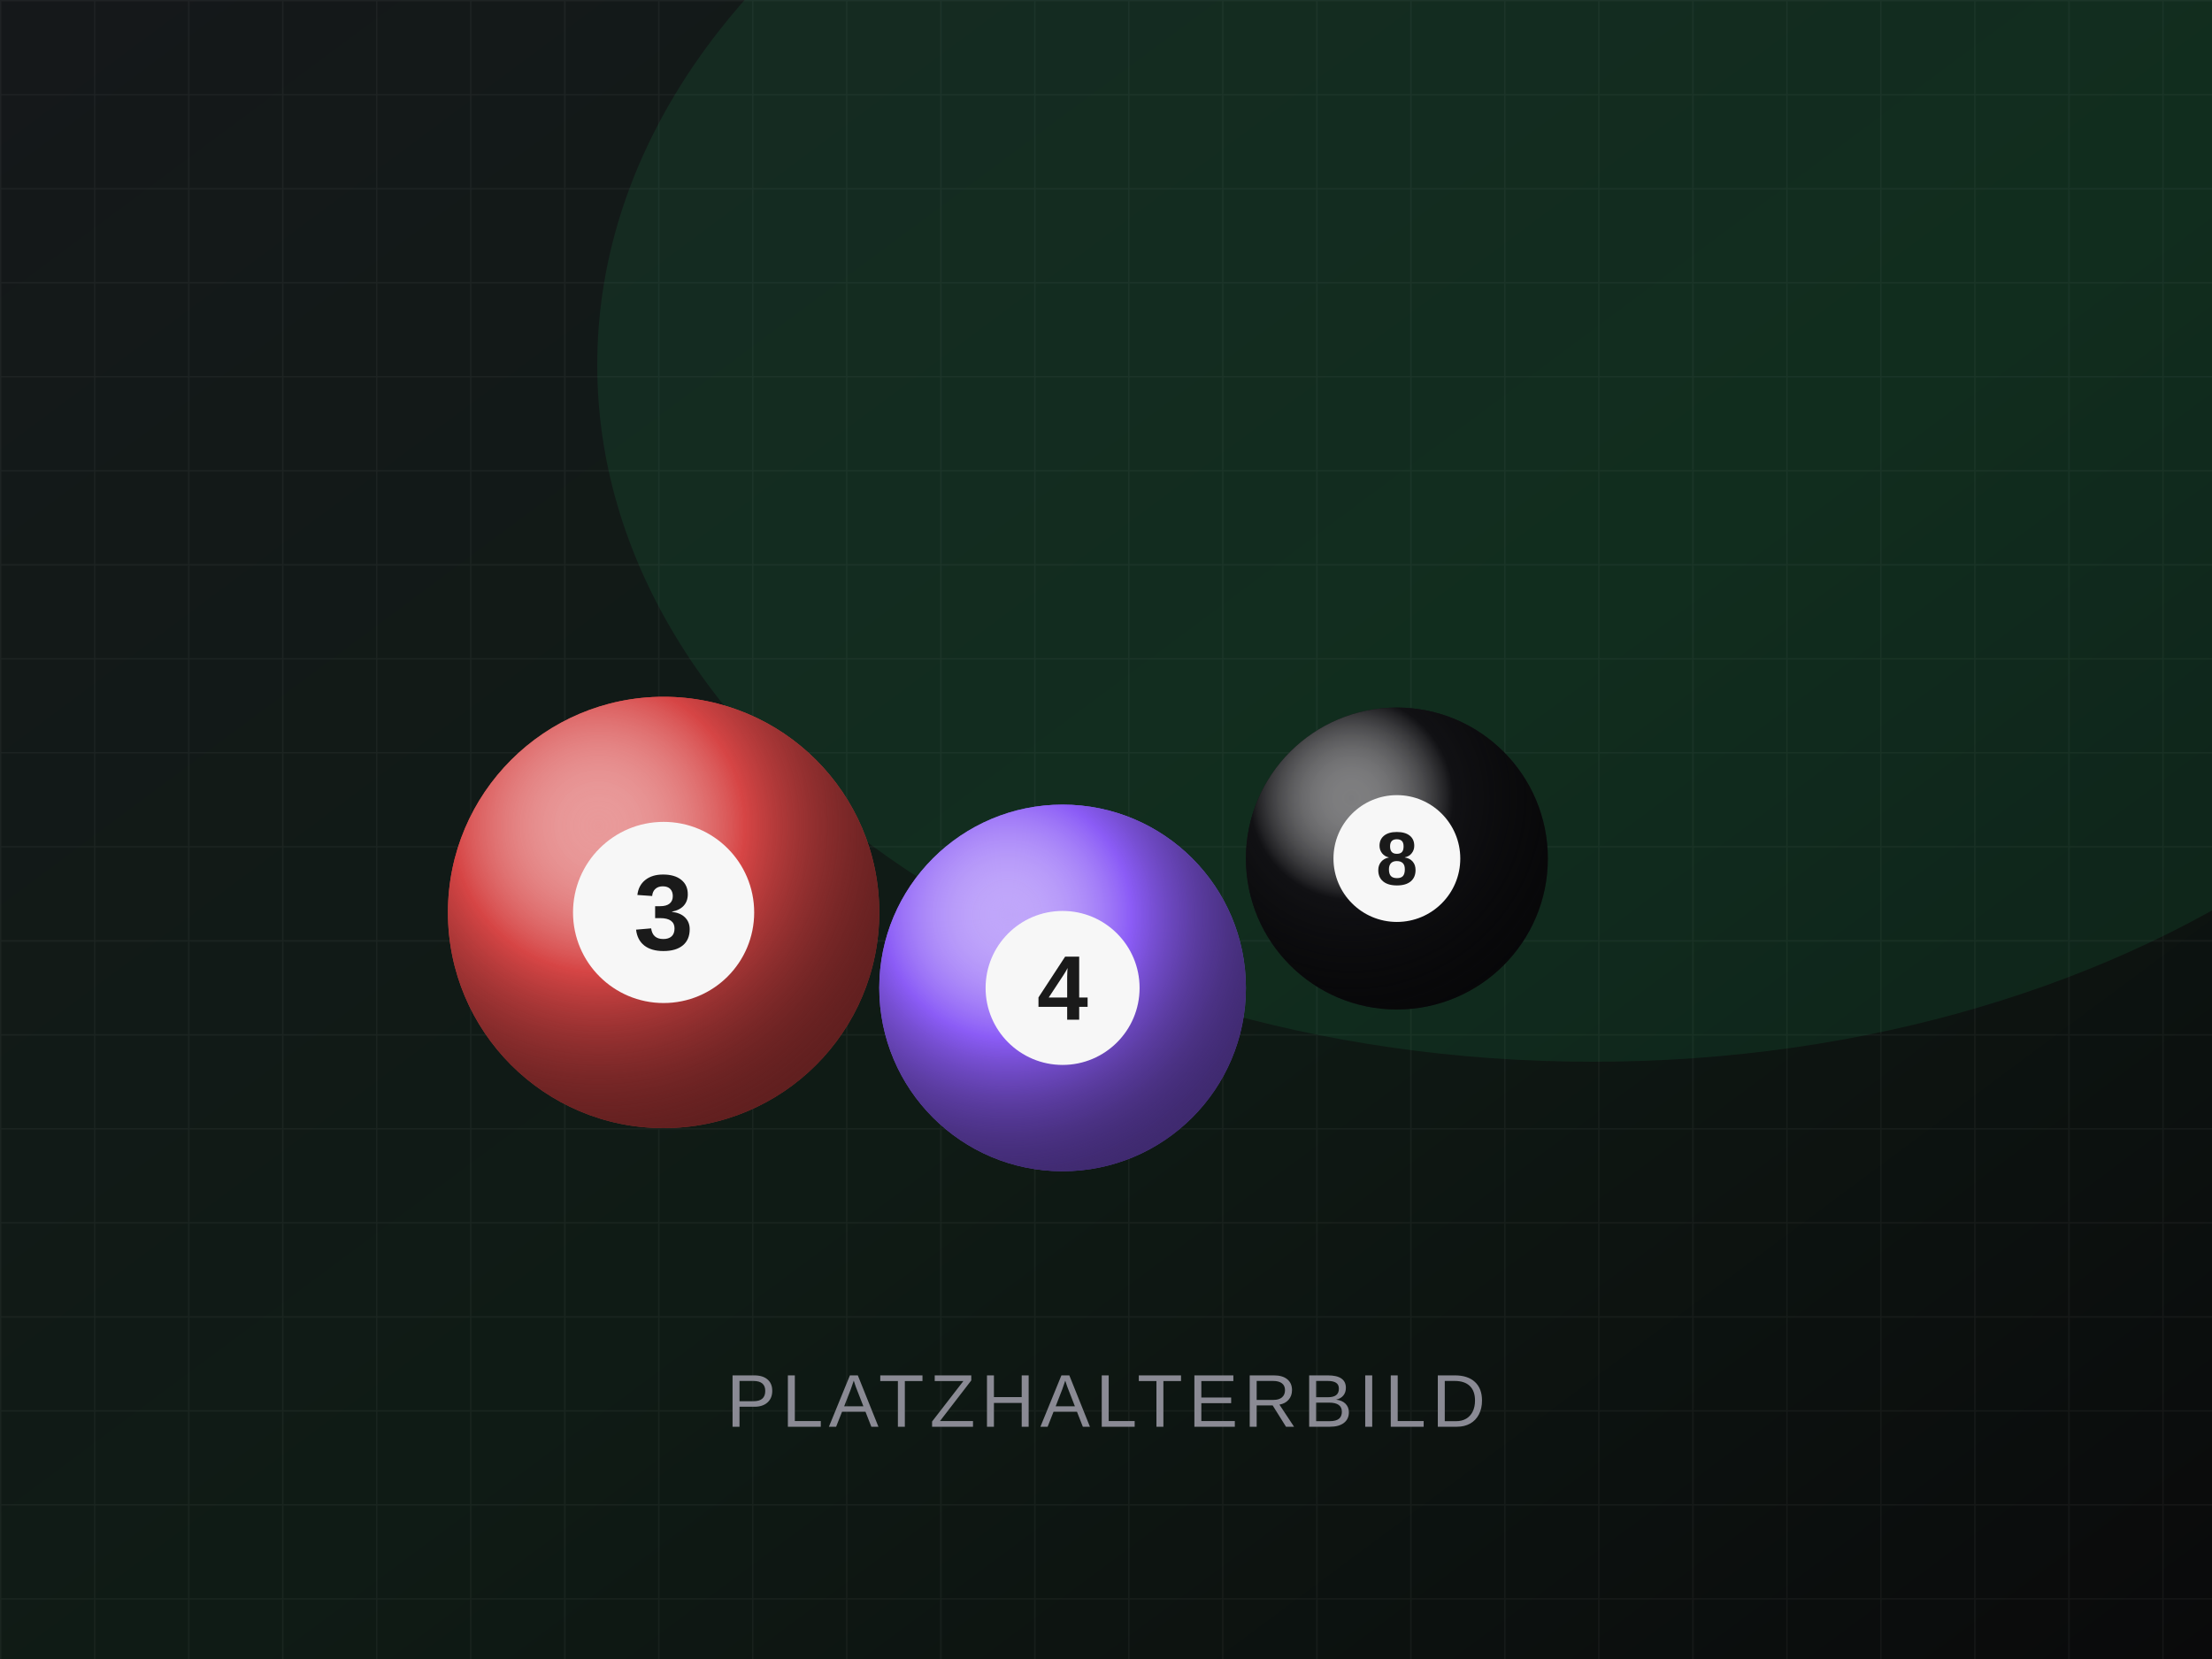
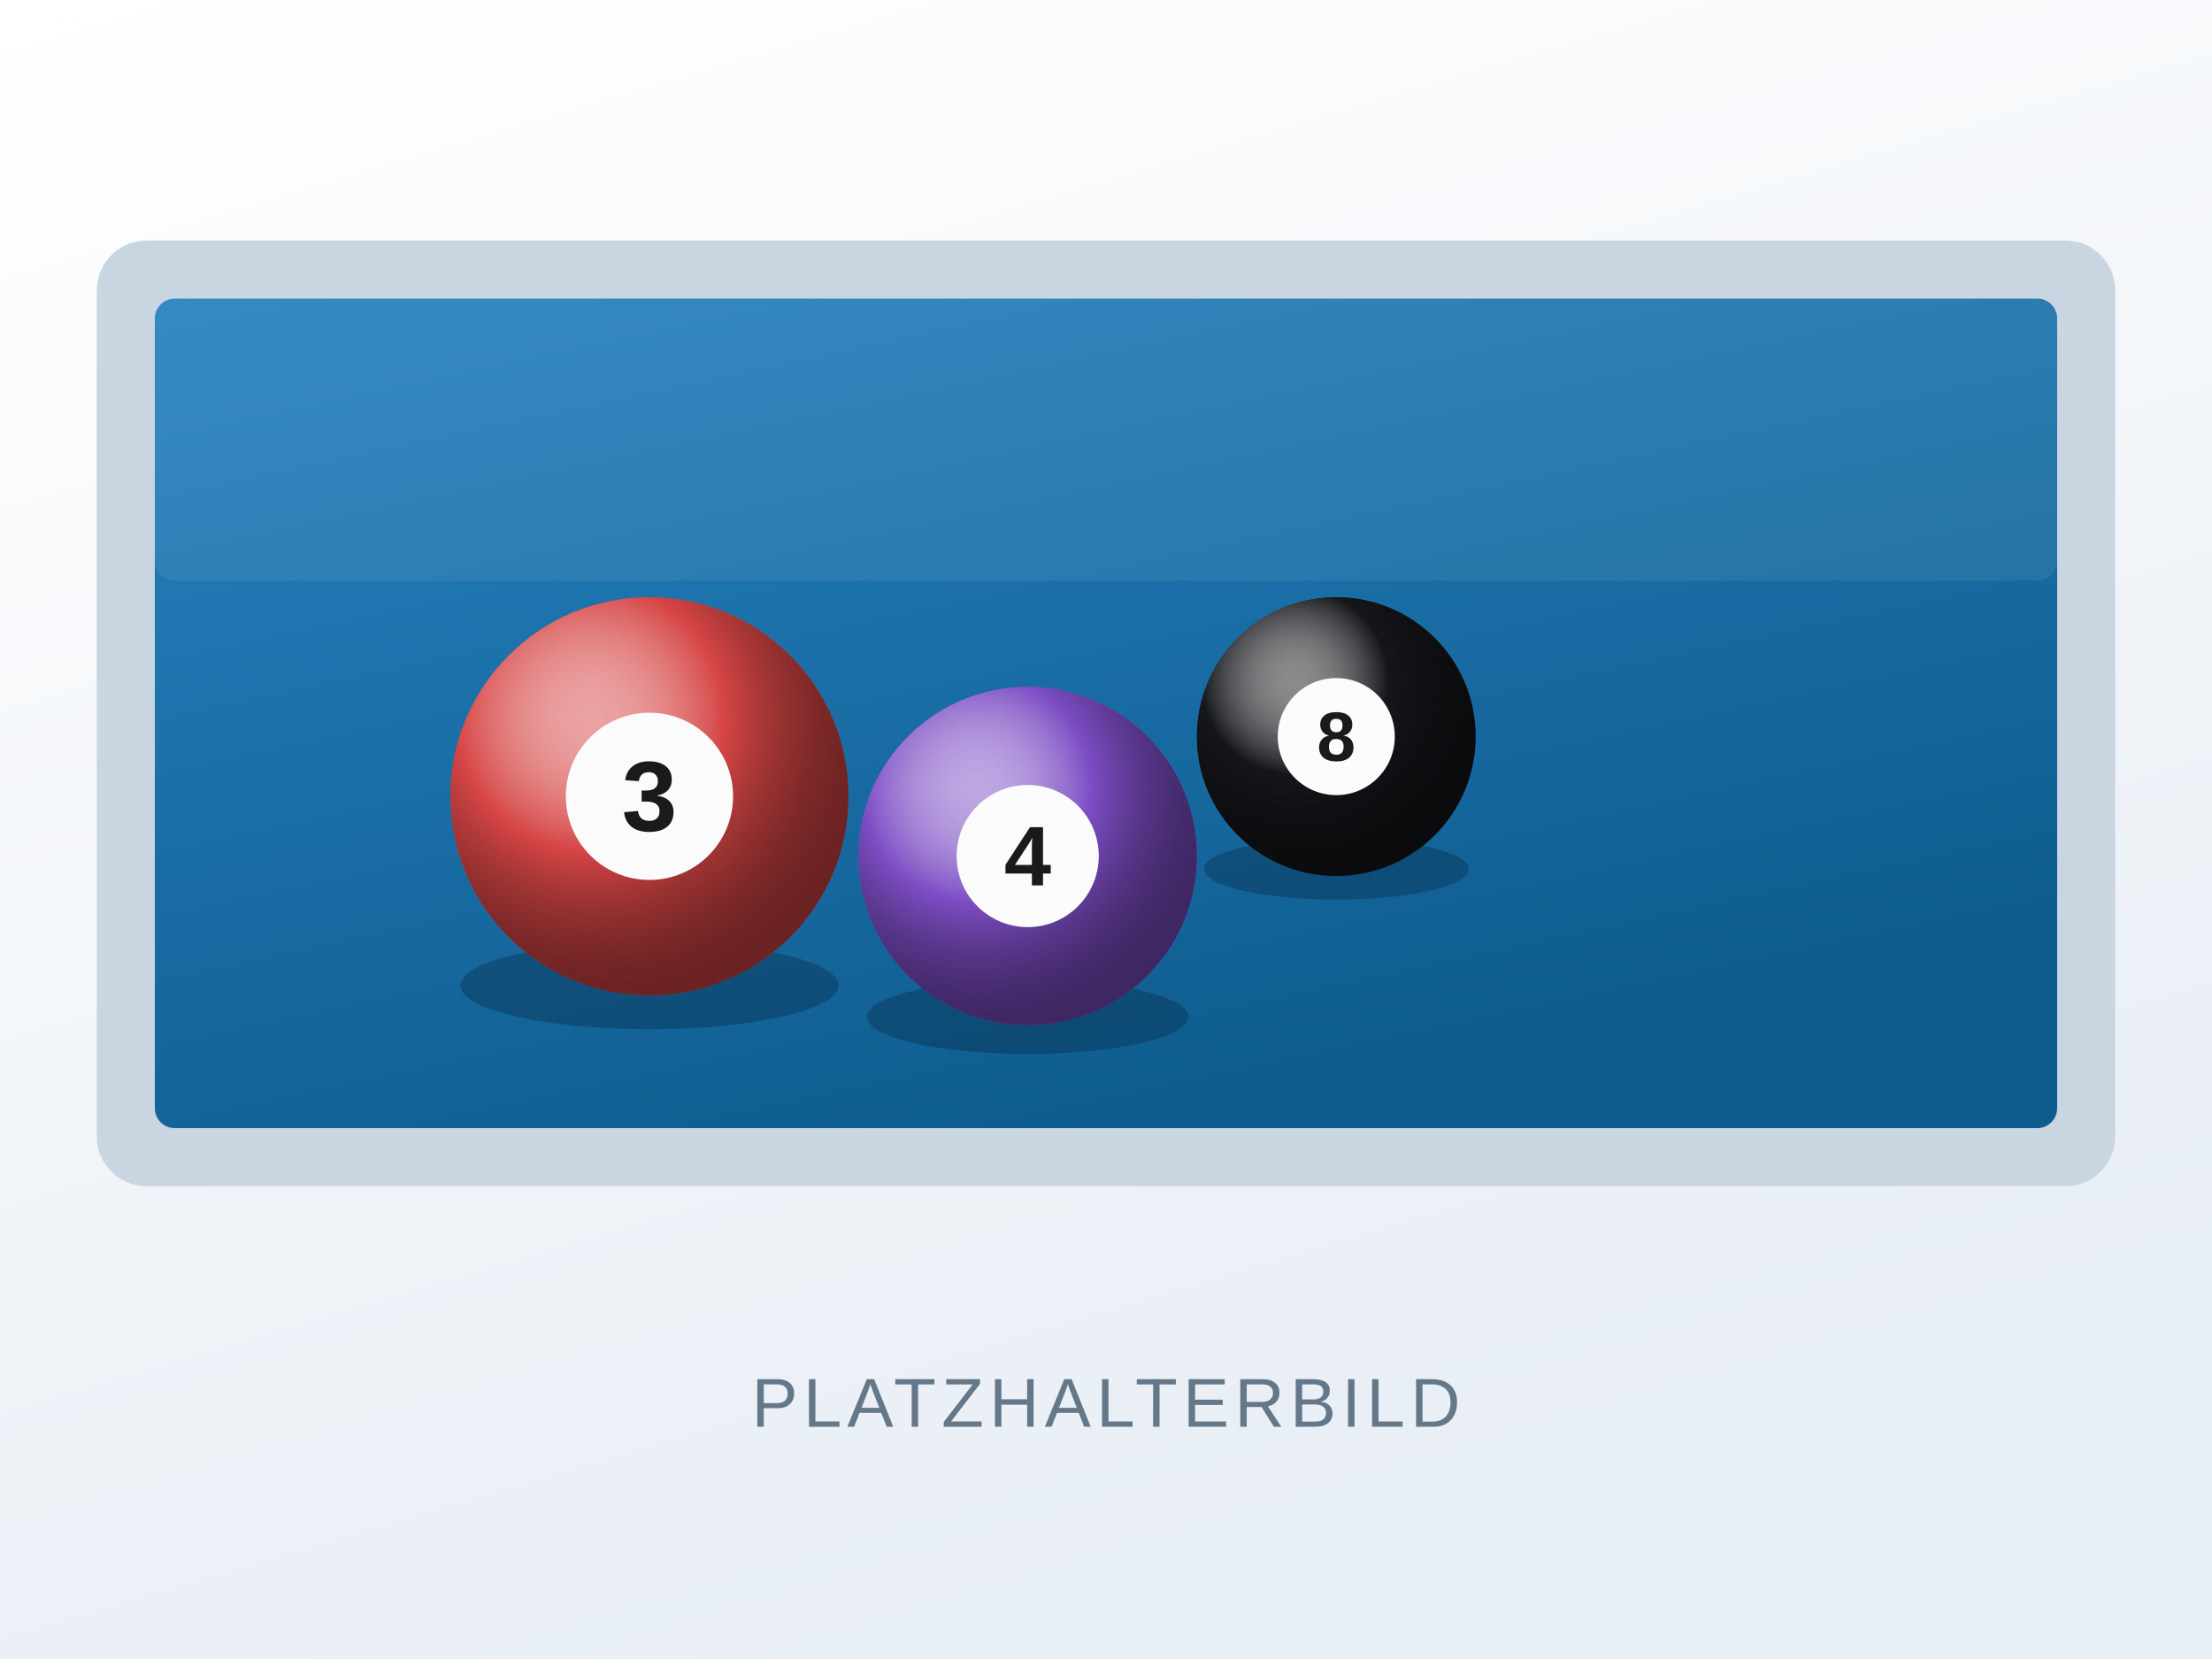
- <svg xmlns="http://www.w3.org/2000/svg" viewBox="0 0 800 600" width="800" height="600" role="img" aria-label="">
+ <svg xmlns="http://www.w3.org/2000/svg" viewBox="0 0 800 600" width="800" height="600" role="img" aria-label="PLATZHALTERBILD">
  <defs>
-     <linearGradient id="bg" x1="0" y1="0" x2="1" y2="1">
-       <stop offset="0%" stop-color="#15181a" />
-       <stop offset="55%" stop-color="#0f1b15" />
-       <stop offset="100%" stop-color="#0a0a0b" />
+     <linearGradient id="bg" x1="0" y1="0" x2="0.4" y2="1">
+       <stop offset="0%" stop-color="#ffffff" />
+       <stop offset="100%" stop-color="#e8eef5" />
    </linearGradient>
-     <pattern id="grid" width="34" height="34" patternUnits="userSpaceOnUse">
-       <path d="M34 0H0V34" fill="none" stroke="#ffffff" stroke-opacity=".045" stroke-width="1" />
-     </pattern>
+     <linearGradient id="cloth" x1="0" y1="0" x2="0.5" y2="1">
+       <stop offset="0%" stop-color="#2782c0" />
+       <stop offset="100%" stop-color="#0e5c8f" />
+     </linearGradient>
  </defs>
  <rect width="800" height="600" fill="url(#bg)" />
-   <rect width="800" height="600" fill="url(#grid)" />
-   <ellipse cx="576" cy="132" rx="360" ry="252" fill="#1fa463" fill-opacity=".13" />
+   <rect x="35" y="87" width="730" height="342" rx="18" fill="#c9d5e0" />
+   <rect x="56" y="108" width="688" height="300" rx="7.2" fill="url(#cloth)" />
+   <rect x="56" y="108" width="688" height="102" rx="7.2" fill="#ffffff" fill-opacity=".07" />
  <defs>
    <radialGradient id="g7" cx="35%" cy="30%" r="75%">
-       <stop offset="0%" stop-color="#ffffff" stop-opacity=".45" />
+       <stop offset="0%" stop-color="#ffffff" stop-opacity=".5" />
      <stop offset="45%" stop-color="#d64545" />
-       <stop offset="100%" stop-color="#000000" stop-opacity=".55" />
+       <stop offset="100%" stop-color="#000000" stop-opacity=".5" />
    </radialGradient>
    <clipPath id="clip7">
-       <circle cx="240" cy="330" r="78" />
+       <circle cx="234.88" cy="288" r="72" />
    </clipPath>
  </defs>
-   <circle cx="240" cy="330" r="78" fill="#d64545" />
-   <circle cx="240" cy="330" r="78" fill="url(#g7)" />
-   <circle cx="240" cy="330" r="32.76" fill="#f7f7f7" />
-   <text x="240" y="330" fill="#1a1a1a" font-family="Segoe UI, Arial, sans-serif" font-size="39" font-weight="700" text-anchor="middle" dominant-baseline="central">3</text>
+   <ellipse cx="234.88" cy="356.4" rx="68.4" ry="15.84" fill="#06263d" fill-opacity=".35" />
+   <circle cx="234.88" cy="288" r="72" fill="#d64545" />
+   <circle cx="234.88" cy="288" r="72" fill="url(#g7)" />
+   <circle cx="234.88" cy="288" r="30.24" fill="#fbfbfb" />
+   <text x="234.88" y="288" fill="#1a1a1a" font-family="Segoe UI, Arial, sans-serif" font-size="36" font-weight="700" text-anchor="middle" dominant-baseline="central">3</text>
  <defs>
    <radialGradient id="g8" cx="35%" cy="30%" r="75%">
-       <stop offset="0%" stop-color="#ffffff" stop-opacity=".45" />
-       <stop offset="45%" stop-color="#8b5cf6" />
-       <stop offset="100%" stop-color="#000000" stop-opacity=".55" />
+       <stop offset="0%" stop-color="#ffffff" stop-opacity=".5" />
+       <stop offset="45%" stop-color="#7c4dc4" />
+       <stop offset="100%" stop-color="#000000" stop-opacity=".5" />
    </radialGradient>
    <clipPath id="clip8">
-       <circle cx="384.3" cy="357.3" r="66.3" />
+       <circle cx="371.68" cy="309.6" r="61.2" />
    </clipPath>
  </defs>
-   <circle cx="384.3" cy="357.3" r="66.3" fill="#8b5cf6" />
-   <circle cx="384.3" cy="357.3" r="66.3" fill="url(#g8)" />
-   <circle cx="384.3" cy="357.3" r="27.846" fill="#f7f7f7" />
-   <text x="384.3" y="357.3" fill="#1a1a1a" font-family="Segoe UI, Arial, sans-serif" font-size="33.15" font-weight="700" text-anchor="middle" dominant-baseline="central">4</text>
+   <ellipse cx="371.68" cy="367.74" rx="58.14" ry="13.464" fill="#06263d" fill-opacity=".35" />
+   <circle cx="371.68" cy="309.6" r="61.2" fill="#7c4dc4" />
+   <circle cx="371.68" cy="309.6" r="61.2" fill="url(#g8)" />
+   <circle cx="371.68" cy="309.6" r="25.704" fill="#fbfbfb" />
+   <text x="371.68" y="309.6" fill="#1a1a1a" font-family="Segoe UI, Arial, sans-serif" font-size="30.6" font-weight="700" text-anchor="middle" dominant-baseline="central">4</text>
  <defs>
    <radialGradient id="g9" cx="35%" cy="30%" r="75%">
-       <stop offset="0%" stop-color="#ffffff" stop-opacity=".45" />
-       <stop offset="45%" stop-color="#111114" />
-       <stop offset="100%" stop-color="#000000" stop-opacity=".55" />
+       <stop offset="0%" stop-color="#ffffff" stop-opacity=".5" />
+       <stop offset="45%" stop-color="#15161a" />
+       <stop offset="100%" stop-color="#000000" stop-opacity=".5" />
    </radialGradient>
    <clipPath id="clip9">
-       <circle cx="505.2" cy="310.5" r="54.6" />
+       <circle cx="483.28" cy="266.4" r="50.4" />
    </clipPath>
  </defs>
-   <circle cx="505.2" cy="310.5" r="54.6" fill="#111114" />
-   <circle cx="505.2" cy="310.5" r="54.6" fill="url(#g9)" />
-   <circle cx="505.2" cy="310.5" r="22.932" fill="#f7f7f7" />
-   <text x="505.2" y="310.5" fill="#1a1a1a" font-family="Segoe UI, Arial, sans-serif" font-size="27.3" font-weight="700" text-anchor="middle" dominant-baseline="central">8</text>
+   <ellipse cx="483.28" cy="314.28" rx="47.88" ry="11.088" fill="#06263d" fill-opacity=".35" />
+   <circle cx="483.28" cy="266.4" r="50.4" fill="#15161a" />
+   <circle cx="483.28" cy="266.4" r="50.4" fill="url(#g9)" />
+   <circle cx="483.28" cy="266.4" r="21.168" fill="#fbfbfb" />
+   <text x="483.28" y="266.4" fill="#1a1a1a" font-family="Segoe UI, Arial, sans-serif" font-size="25.2" font-weight="700" text-anchor="middle" dominant-baseline="central">8</text>
  <g font-family="Segoe UI, Arial, sans-serif" text-anchor="middle">
-     <text x="400" y="516" fill="#f4f4f5" font-size="45" font-weight="700" />
-     <text x="400" y="516" fill="#8a8a94" font-size="27" letter-spacing="2">PLATZHALTERBILD</text>
+     <text x="400" y="516" fill="#16232f" font-size="41" font-weight="700" />
+     <text x="400" y="516" fill="#64788a" font-size="25" letter-spacing="2">PLATZHALTERBILD</text>
  </g>
</svg>
